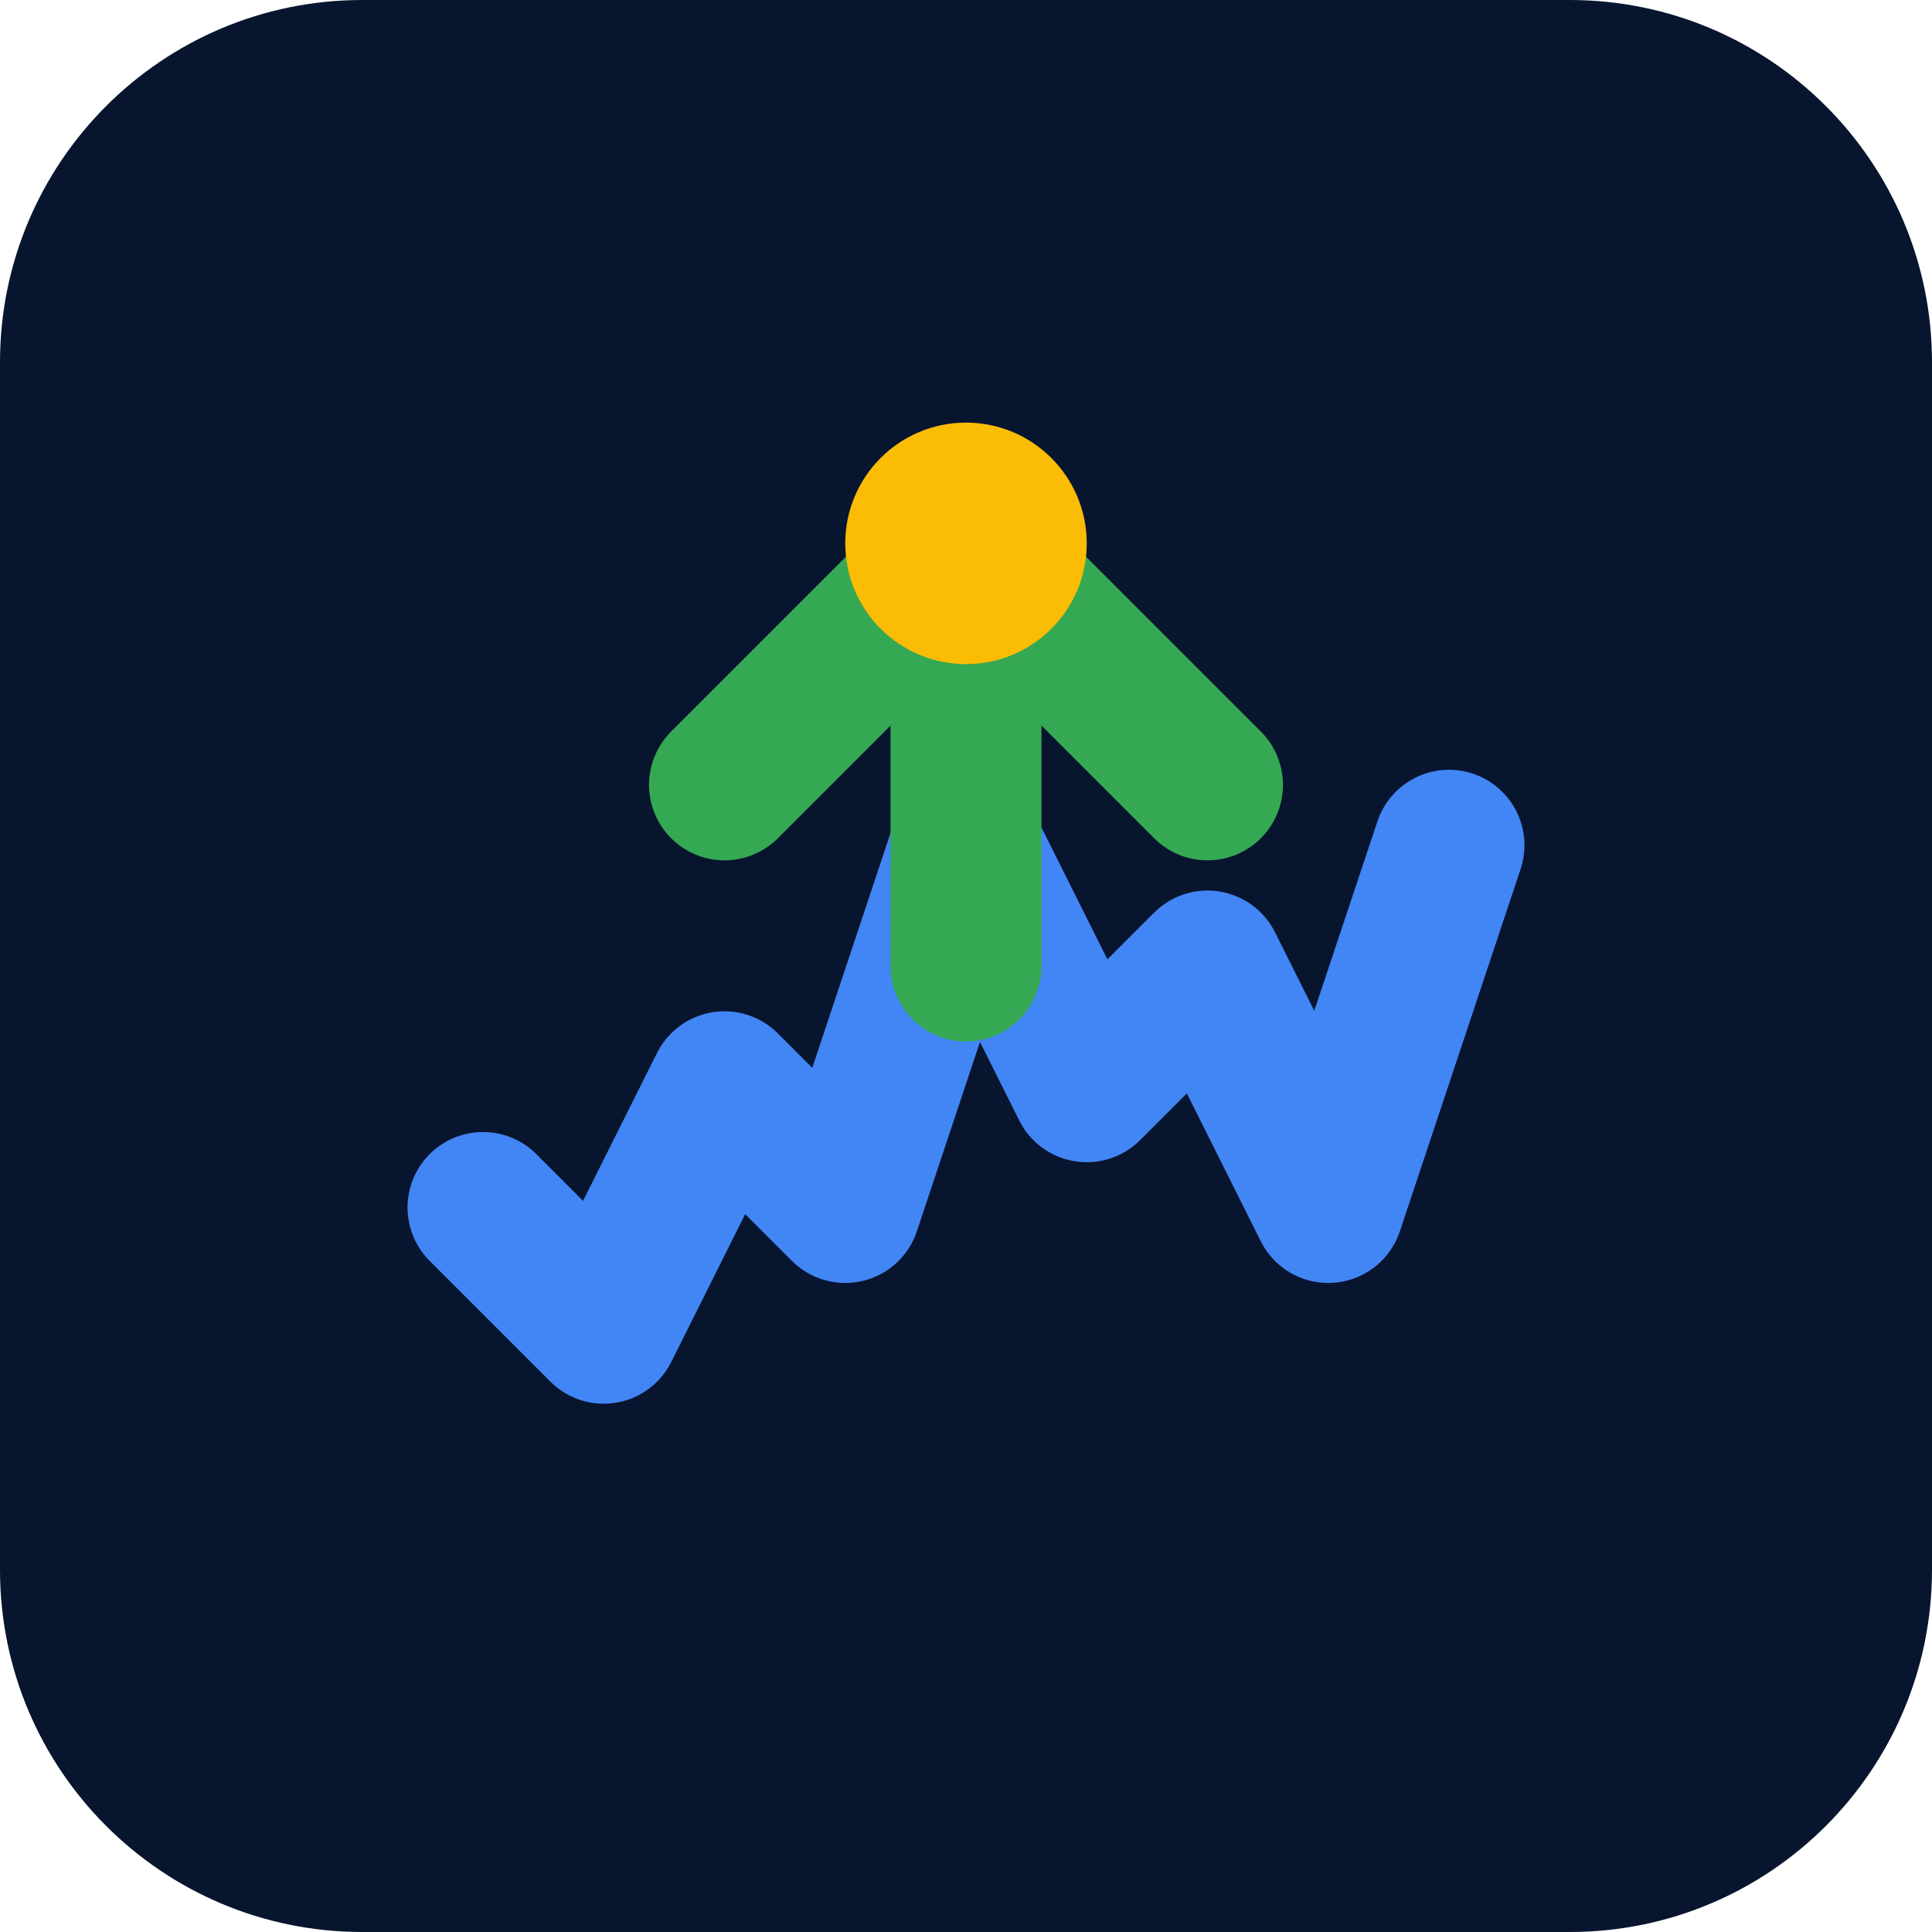
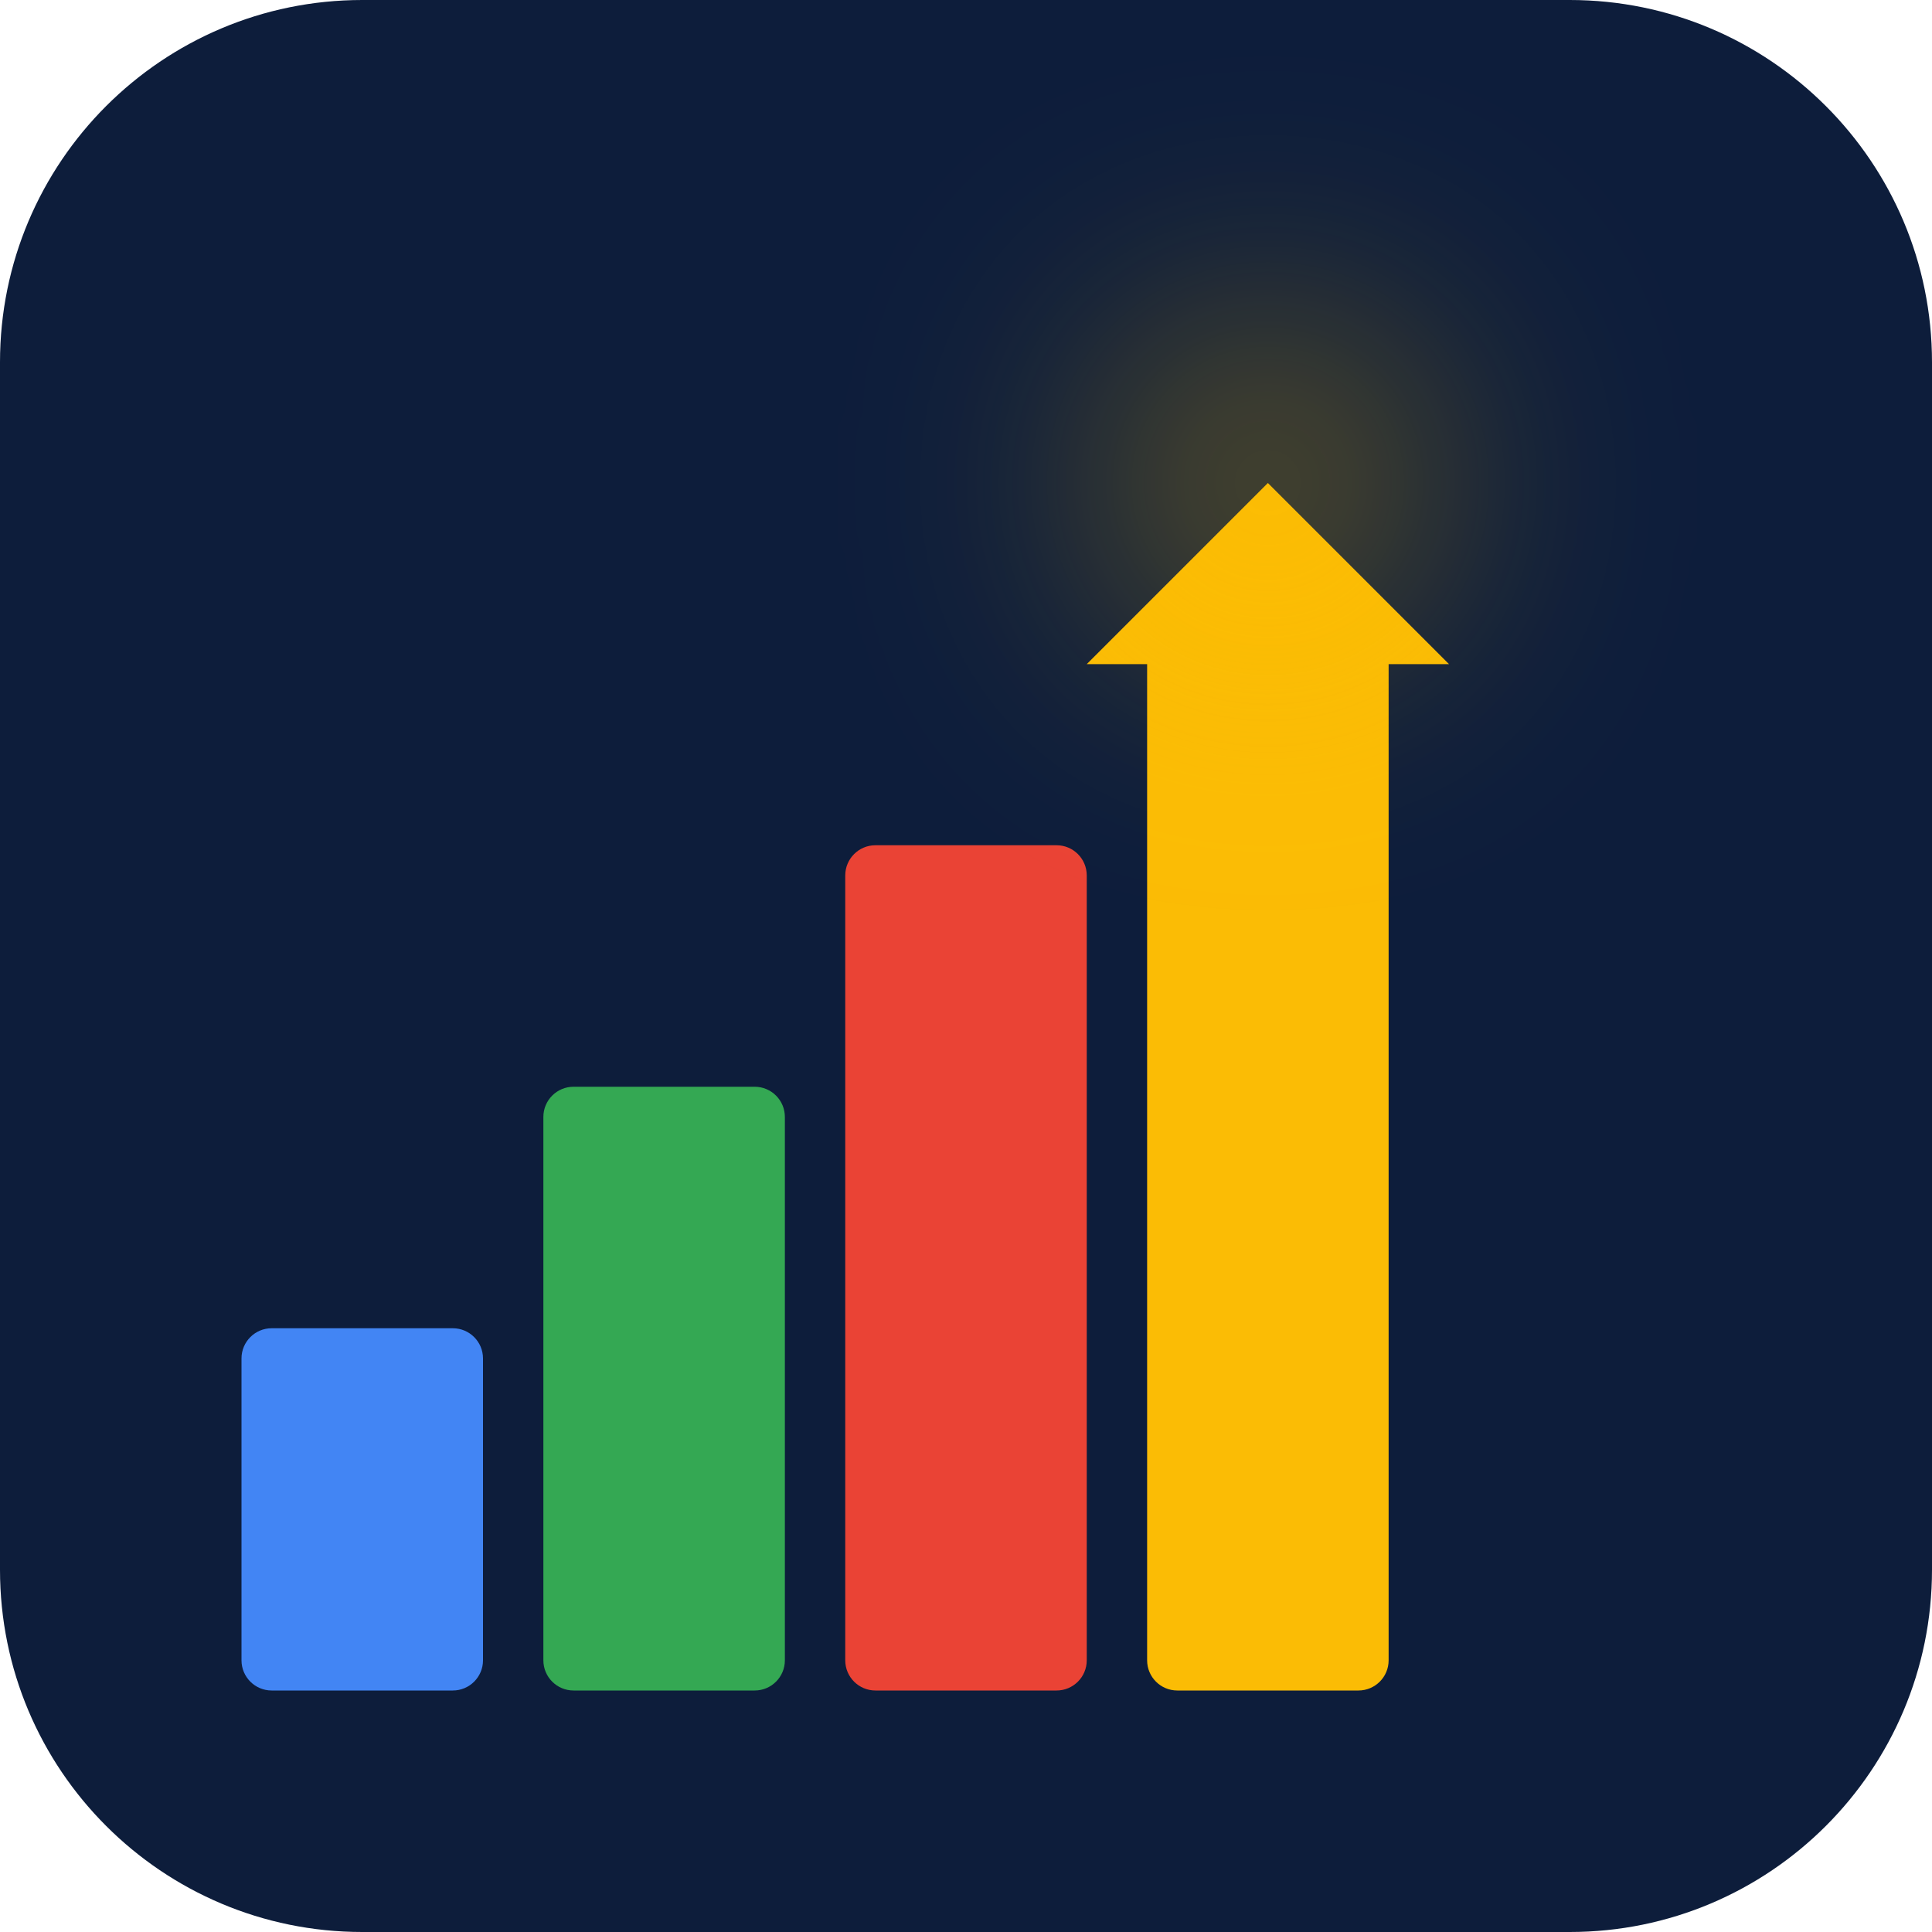
<svg xmlns="http://www.w3.org/2000/svg" width="32" height="32" viewBox="0 0 32 32" fill="none">
-   <rect width="32" height="32" rx="6" fill="#08152E" />
-   <path d="M8 20L10 22L12 18L14 20L16 14L18 18L20 16L22 20L24 14" stroke="#4285F4" stroke-width="2.5" stroke-linecap="round" stroke-linejoin="round" />
-   <path d="M12 13L16 9L20 13" stroke="#34A853" stroke-width="2.5" stroke-linecap="round" stroke-linejoin="round" />
-   <path d="M16 9V16" stroke="#34A853" stroke-width="2.5" stroke-linecap="round" />
-   <circle cx="16" cy="9" r="2" fill="#FBBC05" />
+   <rect width="32" height="32" rx="6" fill="#0D1D3B" />
+   <rect x="4" y="22" width="4" height="6" rx="0.5" fill="#4285F4" />
+   <rect x="9" y="18" width="4" height="10" rx="0.5" fill="#34A853" />
+   <rect x="14" y="14" width="4" height="14" rx="0.5" fill="#EA4335" />
+   <rect x="19" y="10" width="4" height="18" rx="0.5" fill="#FBBC05" />
+   <path d="M21 8 L24 11 L18 11 Z" fill="#FBBC05" />
+   <circle cx="21" cy="8" r="3" fill="#FBBC05" opacity="0.3" filter="blur(2px)" />
</svg>
